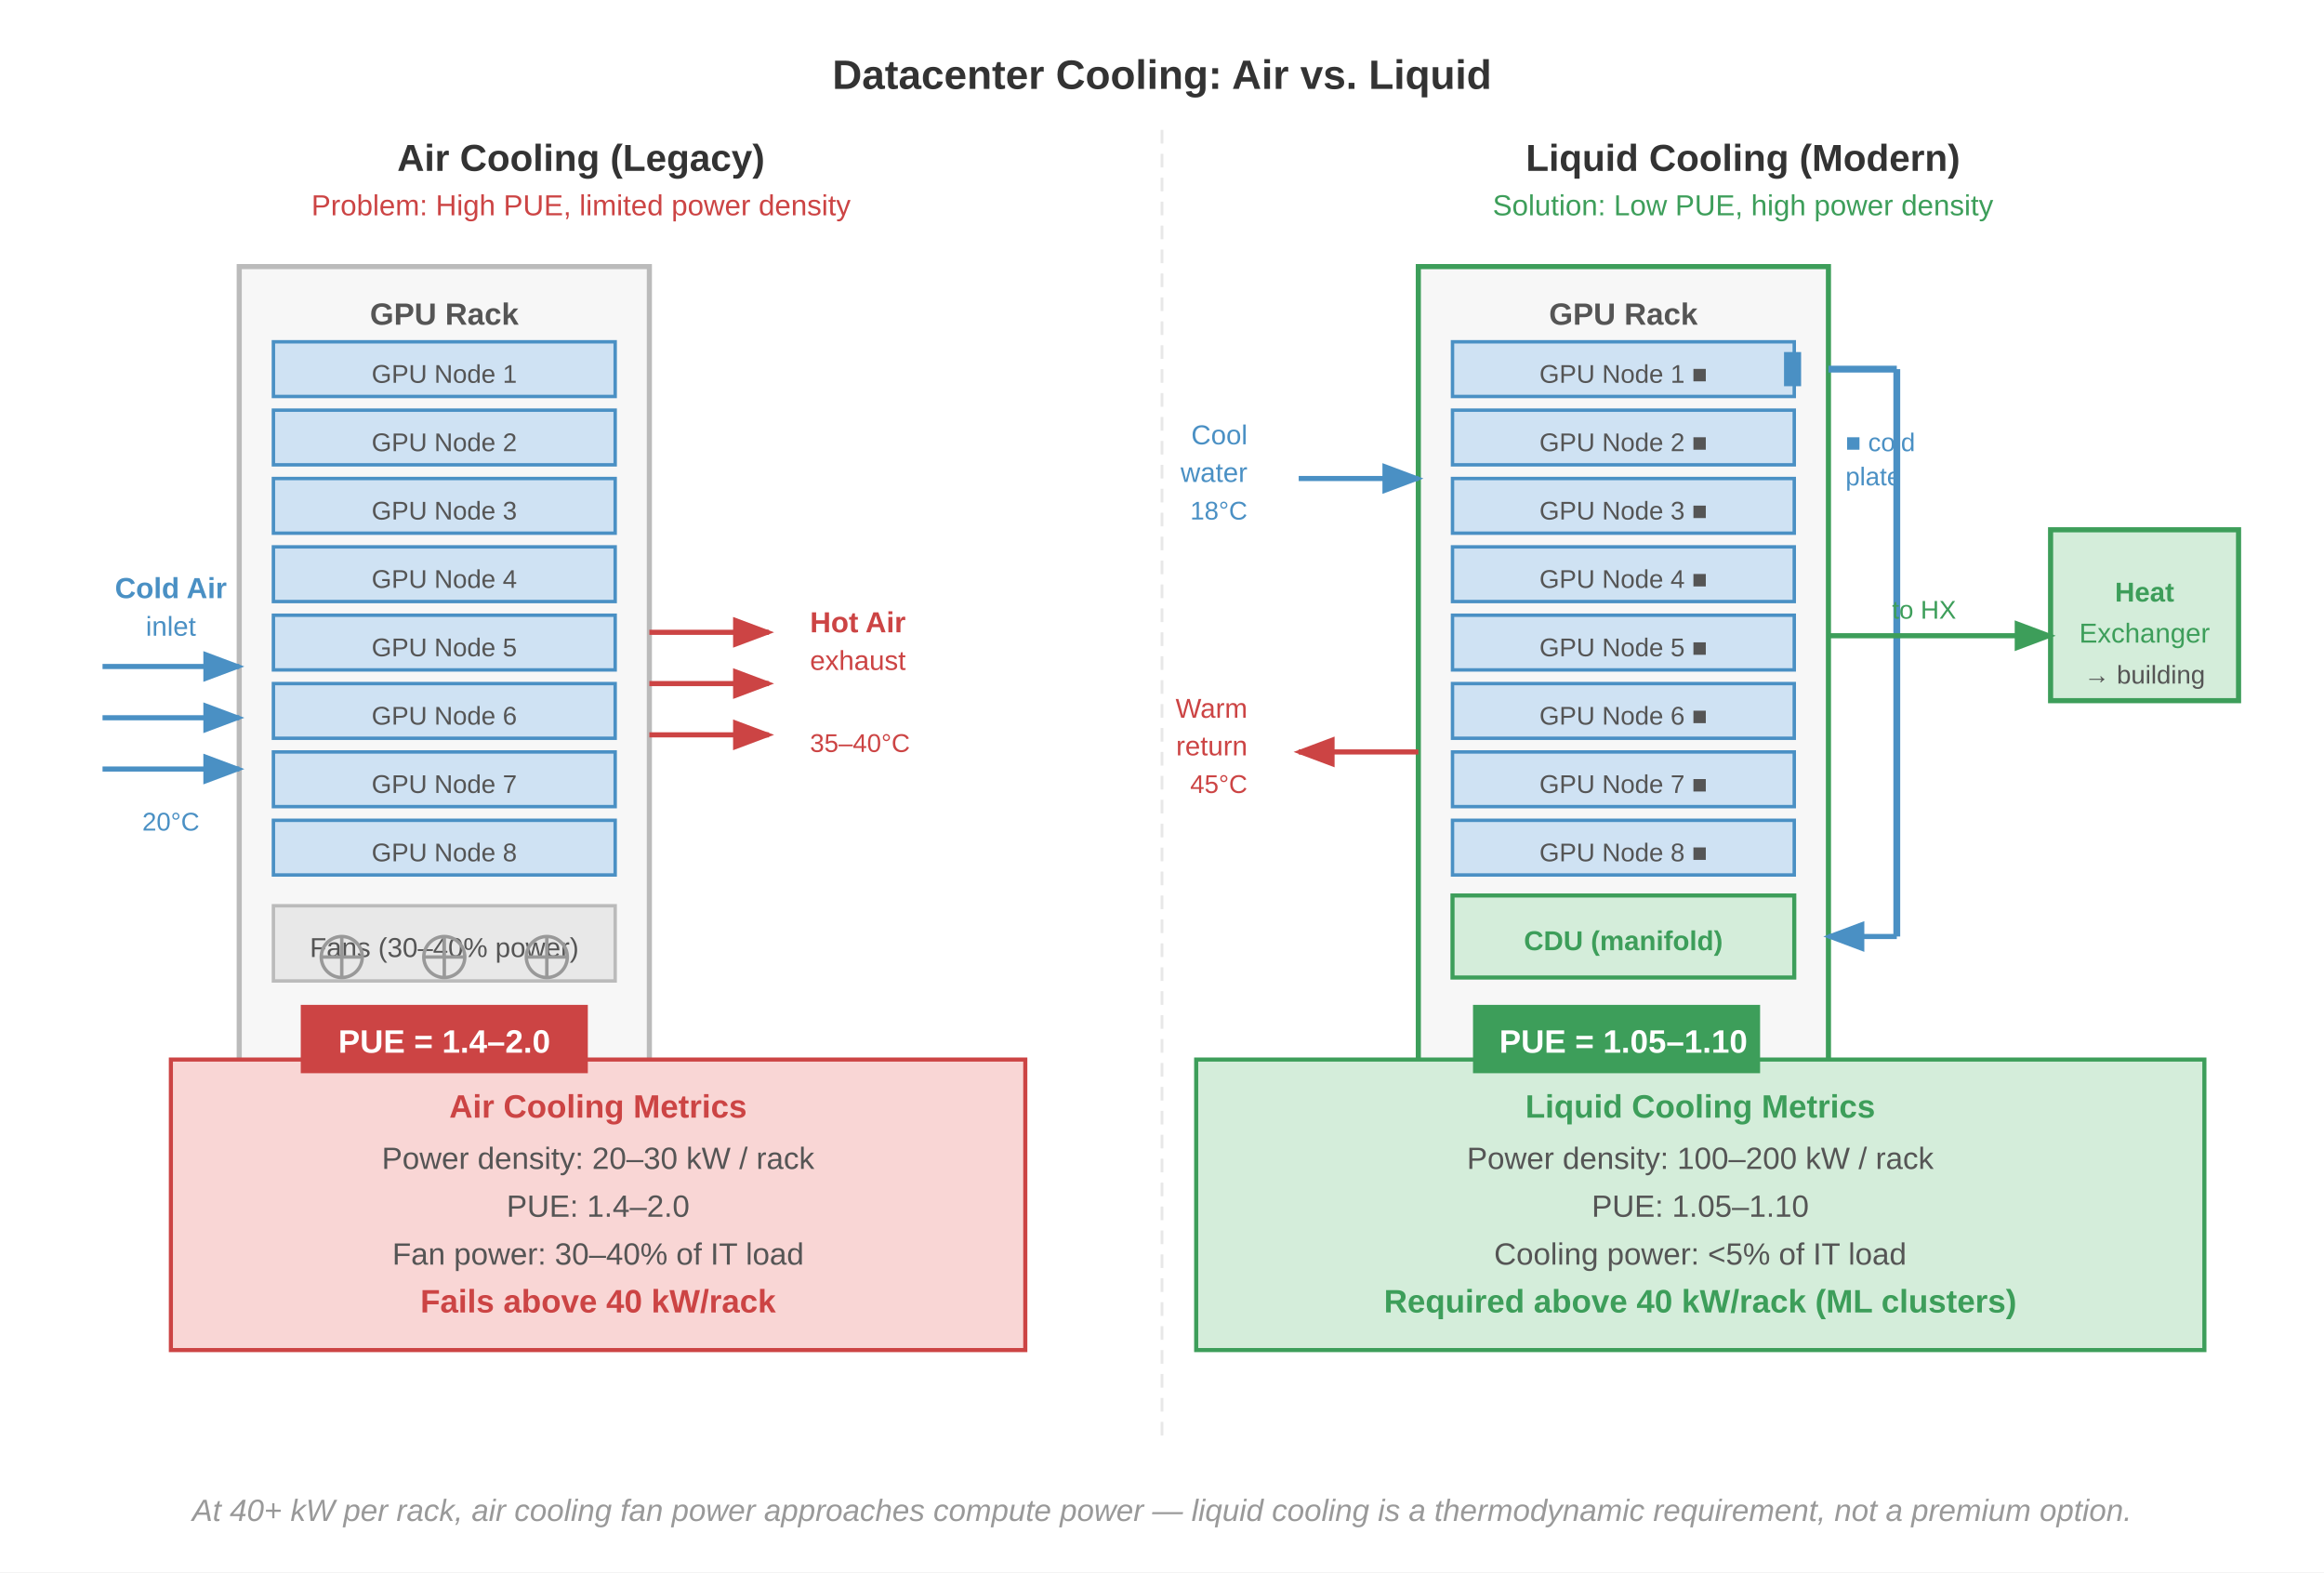
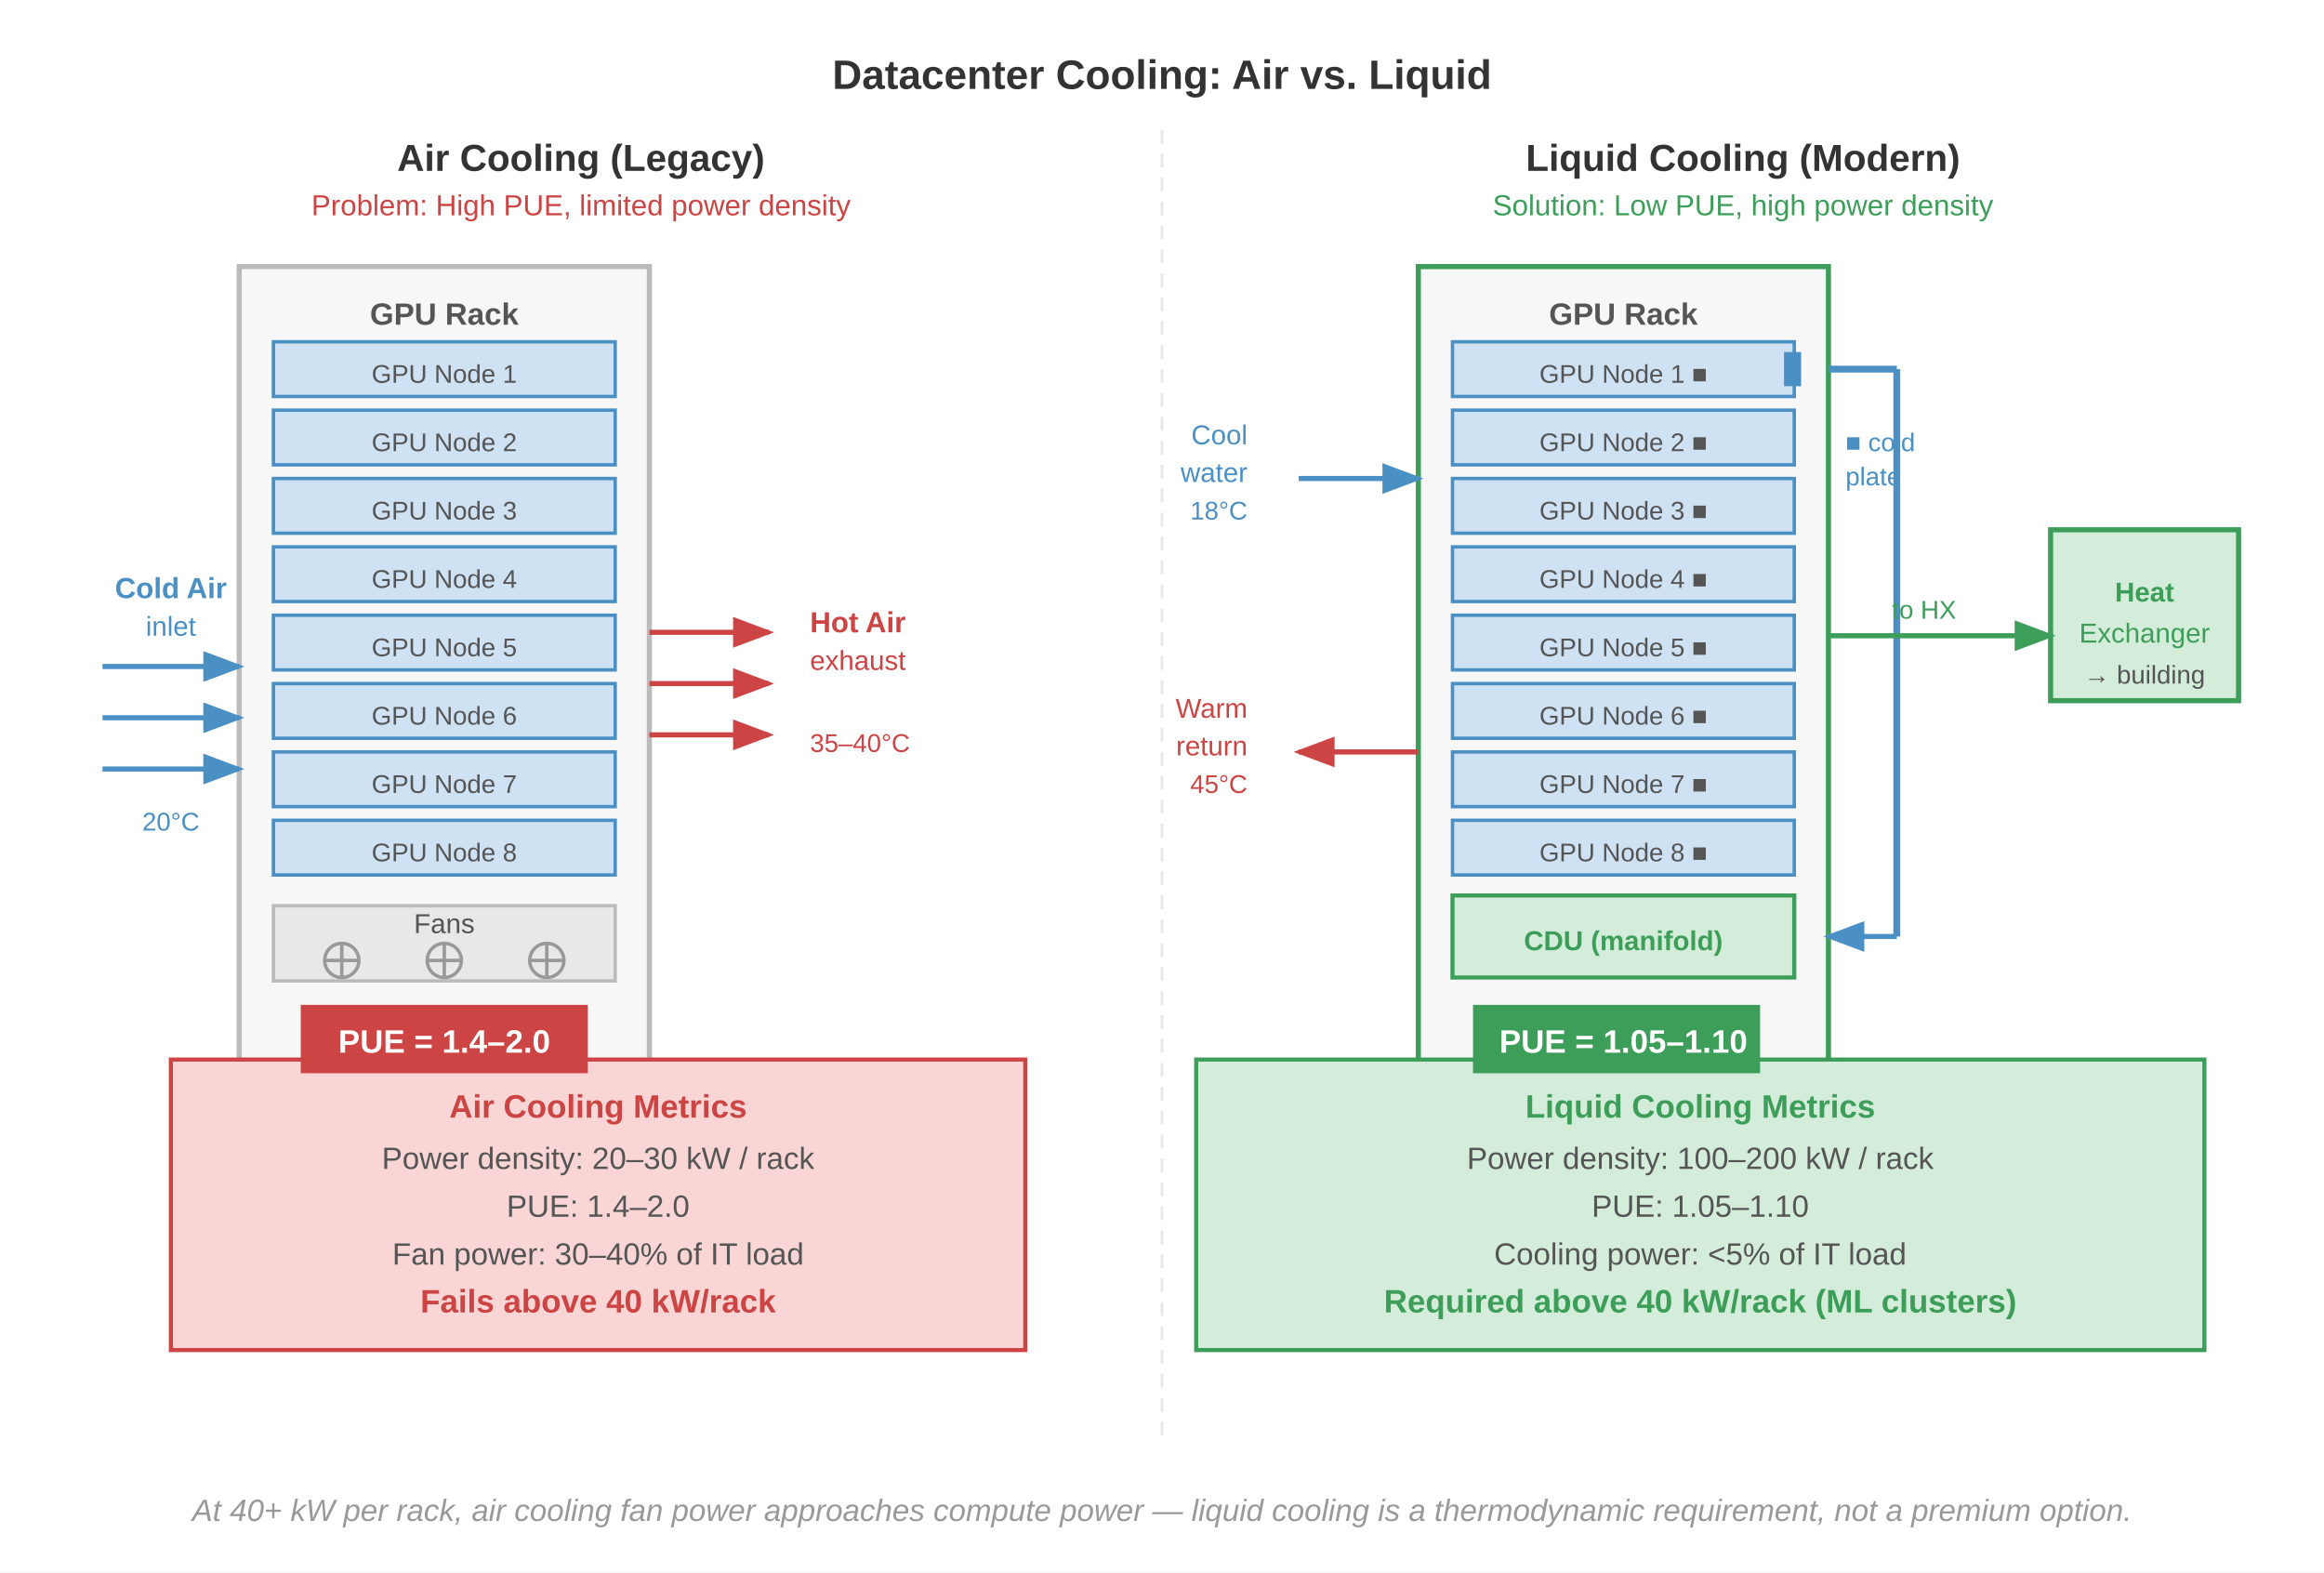
<svg xmlns="http://www.w3.org/2000/svg" font-family="Arial, Helvetica, sans-serif" viewBox="0 0 680 460">
  <rect width="680" height="460" fill="#fff" />
  <defs>
    <marker id="arrow" markerWidth="8" markerHeight="6" refX="7" refY="3" orient="auto">
      <path d="M0,0 L8,3 L0,6 Z" fill="#555" />
    </marker>
    <marker id="arrow-red" markerWidth="8" markerHeight="6" refX="7" refY="3" orient="auto">
      <path d="M0,0 L8,3 L0,6 Z" fill="#c44" />
    </marker>
    <marker id="arrow-blue" markerWidth="8" markerHeight="6" refX="7" refY="3" orient="auto">
      <path d="M0,0 L8,3 L0,6 Z" fill="#4a90c4" />
    </marker>
    <marker id="arrow-green" markerWidth="8" markerHeight="6" refX="7" refY="3" orient="auto">
      <path d="M0,0 L8,3 L0,6 Z" fill="#3d9e5a" />
    </marker>
  </defs>
  <text x="340" y="26" text-anchor="middle" font-size="12" font-weight="700" fill="#333">Datacenter Cooling: Air vs. Liquid</text>
  <line x1="340" y1="38" x2="340" y2="420" stroke="#e8e8e8" stroke-dasharray="4,3" stroke-width="0.8" />
  <text x="170" y="50" text-anchor="middle" font-size="11" font-weight="700" fill="#333">Air Cooling (Legacy)</text>
  <text x="170" y="63" text-anchor="middle" font-size="8.5" fill="#c44">Problem: High PUE, limited power density</text>
  <rect x="70" y="78" width="120" height="250" fill="#f7f7f7" stroke="#bbb" stroke-width="1.5" />
  <text x="130" y="95" text-anchor="middle" font-size="9" font-weight="700" fill="#555">GPU Rack</text>
  <rect x="80" y="100" width="100" height="16" fill="#cfe2f3" stroke="#4a90c4" stroke-width="1" />
  <text x="130" y="112" text-anchor="middle" font-size="7.5" fill="#555">GPU Node 1</text>
  <rect x="80" y="120" width="100" height="16" fill="#cfe2f3" stroke="#4a90c4" stroke-width="1" />
  <text x="130" y="132" text-anchor="middle" font-size="7.5" fill="#555">GPU Node 2</text>
  <rect x="80" y="140" width="100" height="16" fill="#cfe2f3" stroke="#4a90c4" stroke-width="1" />
  <text x="130" y="152" text-anchor="middle" font-size="7.5" fill="#555">GPU Node 3</text>
  <rect x="80" y="160" width="100" height="16" fill="#cfe2f3" stroke="#4a90c4" stroke-width="1" />
  <text x="130" y="172" text-anchor="middle" font-size="7.5" fill="#555">GPU Node 4</text>
  <rect x="80" y="180" width="100" height="16" fill="#cfe2f3" stroke="#4a90c4" stroke-width="1" />
  <text x="130" y="192" text-anchor="middle" font-size="7.5" fill="#555">GPU Node 5</text>
  <rect x="80" y="200" width="100" height="16" fill="#cfe2f3" stroke="#4a90c4" stroke-width="1" />
  <text x="130" y="212" text-anchor="middle" font-size="7.5" fill="#555">GPU Node 6</text>
  <rect x="80" y="220" width="100" height="16" fill="#cfe2f3" stroke="#4a90c4" stroke-width="1" />
  <text x="130" y="232" text-anchor="middle" font-size="7.5" fill="#555">GPU Node 7</text>
  <rect x="80" y="240" width="100" height="16" fill="#cfe2f3" stroke="#4a90c4" stroke-width="1" />
  <text x="130" y="252" text-anchor="middle" font-size="7.5" fill="#555">GPU Node 8</text>
  <rect x="80" y="265" width="100" height="22" fill="#e8e8e8" stroke="#bbb" stroke-width="1" />
-   <text x="130" y="280" text-anchor="middle" font-size="8" fill="#555">Fans (30–40% power)</text>
-   <circle cx="100" cy="280" r="6" fill="none" stroke="#999" stroke-width="1" />
-   <line x1="100" y1="274" x2="100" y2="286" stroke="#999" stroke-width="1" />
-   <line x1="94" y1="280" x2="106" y2="280" stroke="#999" stroke-width="1" />
-   <circle cx="130" cy="280" r="6" fill="none" stroke="#999" stroke-width="1" />
-   <line x1="130" y1="274" x2="130" y2="286" stroke="#999" stroke-width="1" />
-   <line x1="124" y1="280" x2="136" y2="280" stroke="#999" stroke-width="1" />
-   <circle cx="160" cy="280" r="6" fill="none" stroke="#999" stroke-width="1" />
-   <line x1="160" y1="274" x2="160" y2="286" stroke="#999" stroke-width="1" />
-   <line x1="154" y1="280" x2="166" y2="280" stroke="#999" stroke-width="1" />
+   <text x="130" y="273" text-anchor="middle" font-size="8" fill="#555">Fans</text>
+   <circle cx="100" cy="281" r="5" fill="none" stroke="#999" stroke-width="1" />
+   <line x1="100" y1="276" x2="100" y2="286" stroke="#999" stroke-width="1" />
+   <line x1="95" y1="281" x2="105" y2="281" stroke="#999" stroke-width="1" />
+   <circle cx="130" cy="281" r="5" fill="none" stroke="#999" stroke-width="1" />
+   <line x1="130" y1="276" x2="130" y2="286" stroke="#999" stroke-width="1" />
+   <line x1="125" y1="281" x2="135" y2="281" stroke="#999" stroke-width="1" />
+   <circle cx="160" cy="281" r="5" fill="none" stroke="#999" stroke-width="1" />
+   <line x1="160" y1="276" x2="160" y2="286" stroke="#999" stroke-width="1" />
+   <line x1="155" y1="281" x2="165" y2="281" stroke="#999" stroke-width="1" />
  <path d="M30,195 L70,195" fill="none" stroke="#4a90c4" stroke-width="1.5" marker-end="url(#arrow-blue)" />
  <path d="M30,210 L70,210" fill="none" stroke="#4a90c4" stroke-width="1.5" marker-end="url(#arrow-blue)" />
  <path d="M30,225 L70,225" fill="none" stroke="#4a90c4" stroke-width="1.5" marker-end="url(#arrow-blue)" />
  <text x="50" y="175" text-anchor="middle" font-size="8.5" font-weight="700" fill="#4a90c4">Cold Air</text>
  <text x="50" y="186" text-anchor="middle" font-size="8" fill="#4a90c4">inlet</text>
  <text x="50" y="243" text-anchor="middle" font-size="7.5" fill="#4a90c4">20°C</text>
  <path d="M190,185 L225,185" fill="none" stroke="#c44" stroke-width="1.5" marker-end="url(#arrow-red)" />
  <path d="M190,200 L225,200" fill="none" stroke="#c44" stroke-width="1.5" marker-end="url(#arrow-red)" />
  <path d="M190,215 L225,215" fill="none" stroke="#c44" stroke-width="1.5" marker-end="url(#arrow-red)" />
  <text x="237" y="185" font-size="8.5" font-weight="700" fill="#c44">Hot Air</text>
  <text x="237" y="196" font-size="8" fill="#c44">exhaust</text>
  <text x="237" y="220" font-size="7.5" fill="#c44">35–40°C</text>
  <rect x="50" y="310" width="250" height="85" fill="#f9d6d5" stroke="#c44" stroke-width="1.2" />
  <text x="175" y="327" text-anchor="middle" font-size="9.5" font-weight="700" fill="#c44">Air Cooling Metrics</text>
  <text x="175" y="342" text-anchor="middle" font-size="9" fill="#555">Power density: 20–30 kW / rack</text>
  <text x="175" y="356" text-anchor="middle" font-size="9" fill="#555">PUE: 1.4–2.0</text>
  <text x="175" y="370" text-anchor="middle" font-size="9" fill="#555">Fan power: 30–40% of IT load</text>
  <text x="175" y="384" text-anchor="middle" font-size="9.5" font-weight="700" fill="#c44">Fails above 40 kW/rack</text>
  <rect x="88" y="294" width="84" height="20" fill="#c44" />
  <text x="130" y="308" text-anchor="middle" font-size="9.5" font-weight="700" fill="#fff">PUE = 1.4–2.0</text>
  <text x="510" y="50" text-anchor="middle" font-size="11" font-weight="700" fill="#333">Liquid Cooling (Modern)</text>
  <text x="510" y="63" text-anchor="middle" font-size="8.5" fill="#3d9e5a">Solution: Low PUE, high power density</text>
  <rect x="415" y="78" width="120" height="250" fill="#f7f7f7" stroke="#3d9e5a" stroke-width="1.5" />
  <text x="475" y="95" text-anchor="middle" font-size="9" font-weight="700" fill="#555">GPU Rack</text>
  <rect x="425" y="100" width="100" height="16" fill="#cfe2f3" stroke="#4a90c4" stroke-width="1" />
  <rect x="522" y="103" width="5" height="10" fill="#4a90c4" />
  <text x="475" y="112" text-anchor="middle" font-size="7.5" fill="#555">GPU Node 1  ■</text>
  <rect x="425" y="120" width="100" height="16" fill="#cfe2f3" stroke="#4a90c4" stroke-width="1" />
  <text x="475" y="132" text-anchor="middle" font-size="7.5" fill="#555">GPU Node 2  ■</text>
  <rect x="425" y="140" width="100" height="16" fill="#cfe2f3" stroke="#4a90c4" stroke-width="1" />
  <text x="475" y="152" text-anchor="middle" font-size="7.5" fill="#555">GPU Node 3  ■</text>
  <rect x="425" y="160" width="100" height="16" fill="#cfe2f3" stroke="#4a90c4" stroke-width="1" />
  <text x="475" y="172" text-anchor="middle" font-size="7.5" fill="#555">GPU Node 4  ■</text>
  <rect x="425" y="180" width="100" height="16" fill="#cfe2f3" stroke="#4a90c4" stroke-width="1" />
  <text x="475" y="192" text-anchor="middle" font-size="7.5" fill="#555">GPU Node 5  ■</text>
  <rect x="425" y="200" width="100" height="16" fill="#cfe2f3" stroke="#4a90c4" stroke-width="1" />
  <text x="475" y="212" text-anchor="middle" font-size="7.5" fill="#555">GPU Node 6  ■</text>
  <rect x="425" y="220" width="100" height="16" fill="#cfe2f3" stroke="#4a90c4" stroke-width="1" />
  <text x="475" y="232" text-anchor="middle" font-size="7.5" fill="#555">GPU Node 7  ■</text>
  <rect x="425" y="240" width="100" height="16" fill="#cfe2f3" stroke="#4a90c4" stroke-width="1" />
  <text x="475" y="252" text-anchor="middle" font-size="7.5" fill="#555">GPU Node 8  ■</text>
  <text x="540" y="132" font-size="7.5" fill="#4a90c4">■ cold</text>
  <text x="540" y="142" font-size="7.5" fill="#4a90c4">   plate</text>
  <rect x="425" y="262" width="100" height="24" fill="#d4edda" stroke="#3d9e5a" stroke-width="1.2" />
  <text x="475" y="278" text-anchor="middle" font-size="8" font-weight="700" fill="#3d9e5a">CDU (manifold)</text>
  <line x1="380" y1="140" x2="415" y2="140" stroke="#4a90c4" stroke-width="1.5" marker-end="url(#arrow-blue)" />
  <text x="365" y="130" text-anchor="end" font-size="8" fill="#4a90c4">Cool</text>
  <text x="365" y="141" text-anchor="end" font-size="8" fill="#4a90c4">water</text>
  <text x="365" y="152" text-anchor="end" font-size="7.5" fill="#4a90c4">18°C</text>
  <line x1="415" y1="220" x2="380" y2="220" stroke="#c44" stroke-width="1.5" marker-end="url(#arrow-red)" />
  <text x="365" y="210" text-anchor="end" font-size="8" fill="#c44">Warm</text>
  <text x="365" y="221" text-anchor="end" font-size="8" fill="#c44">return</text>
  <text x="365" y="232" text-anchor="end" font-size="7.5" fill="#c44">45°C</text>
  <line x1="535" y1="108" x2="555" y2="108" stroke="#4a90c4" stroke-width="2" />
  <line x1="555" y1="108" x2="555" y2="274" stroke="#4a90c4" stroke-width="2" />
  <line x1="555" y1="274" x2="535" y2="274" stroke="#4a90c4" stroke-width="1.5" marker-end="url(#arrow-blue)" />
  <rect x="600" y="155" width="55" height="50" fill="#d4edda" stroke="#3d9e5a" stroke-width="1.5" />
  <text x="627.5" y="176" text-anchor="middle" font-size="8" font-weight="700" fill="#3d9e5a">Heat</text>
  <text x="627.5" y="188" text-anchor="middle" font-size="8" fill="#3d9e5a">Exchanger</text>
  <text x="627.5" y="200" text-anchor="middle" font-size="7.5" fill="#555">→ building</text>
  <line x1="535" y1="186" x2="600" y2="186" stroke="#3d9e5a" stroke-width="1.5" marker-end="url(#arrow-green)" />
  <text x="563" y="181" text-anchor="middle" font-size="7.5" fill="#3d9e5a">to HX</text>
  <rect x="350" y="310" width="295" height="85" fill="#d4edda" stroke="#3d9e5a" stroke-width="1.2" />
  <text x="497.5" y="327" text-anchor="middle" font-size="9.5" font-weight="700" fill="#3d9e5a">Liquid Cooling Metrics</text>
  <text x="497.5" y="342" text-anchor="middle" font-size="9" fill="#555">Power density: 100–200 kW / rack</text>
  <text x="497.5" y="356" text-anchor="middle" font-size="9" fill="#555">PUE: 1.05–1.10</text>
  <text x="497.5" y="370" text-anchor="middle" font-size="9" fill="#555">Cooling power: &lt;5% of IT load</text>
  <text x="497.5" y="384" text-anchor="middle" font-size="9.5" font-weight="700" fill="#3d9e5a">Required above 40 kW/rack (ML clusters)</text>
  <rect x="431" y="294" width="84" height="20" fill="#3d9e5a" />
  <text x="475" y="308" text-anchor="middle" font-size="9.5" font-weight="700" fill="#fff">PUE = 1.05–1.10</text>
  <text x="340" y="445" text-anchor="middle" font-size="9" fill="#999" font-style="italic">At 40+ kW per rack, air cooling fan power approaches compute power — liquid cooling is a thermodynamic requirement, not a premium option.</text>
</svg>
